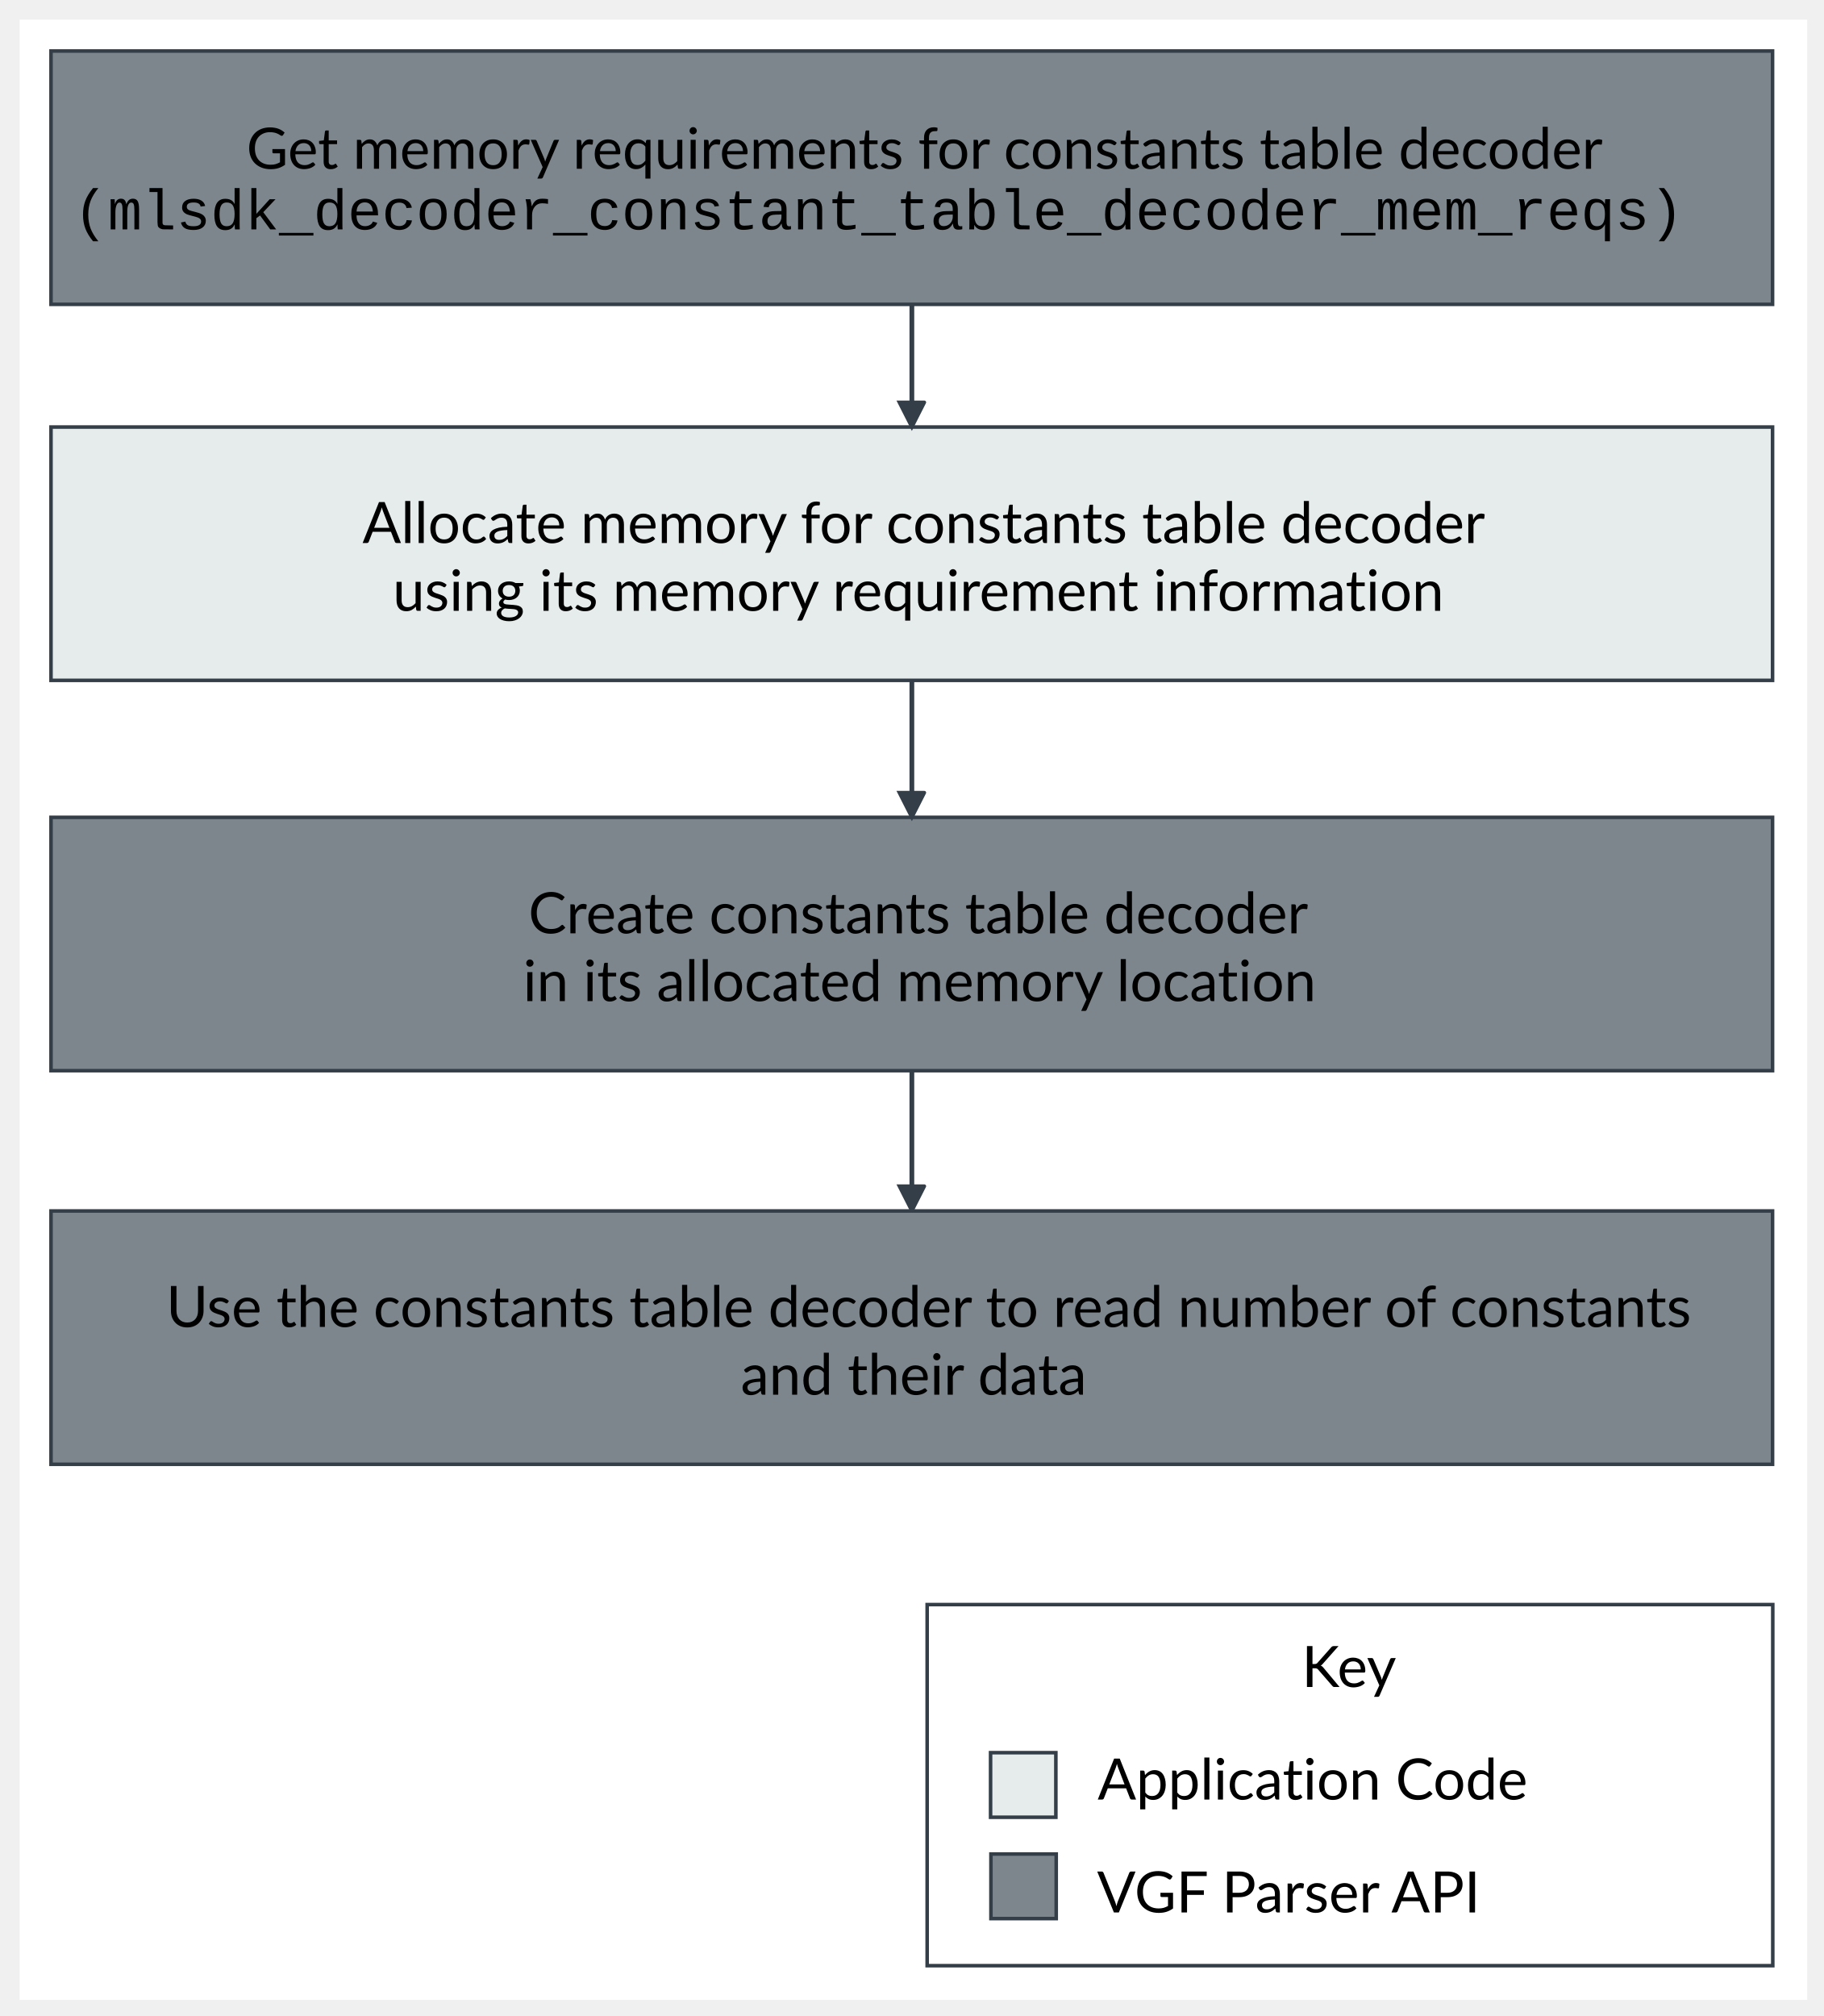
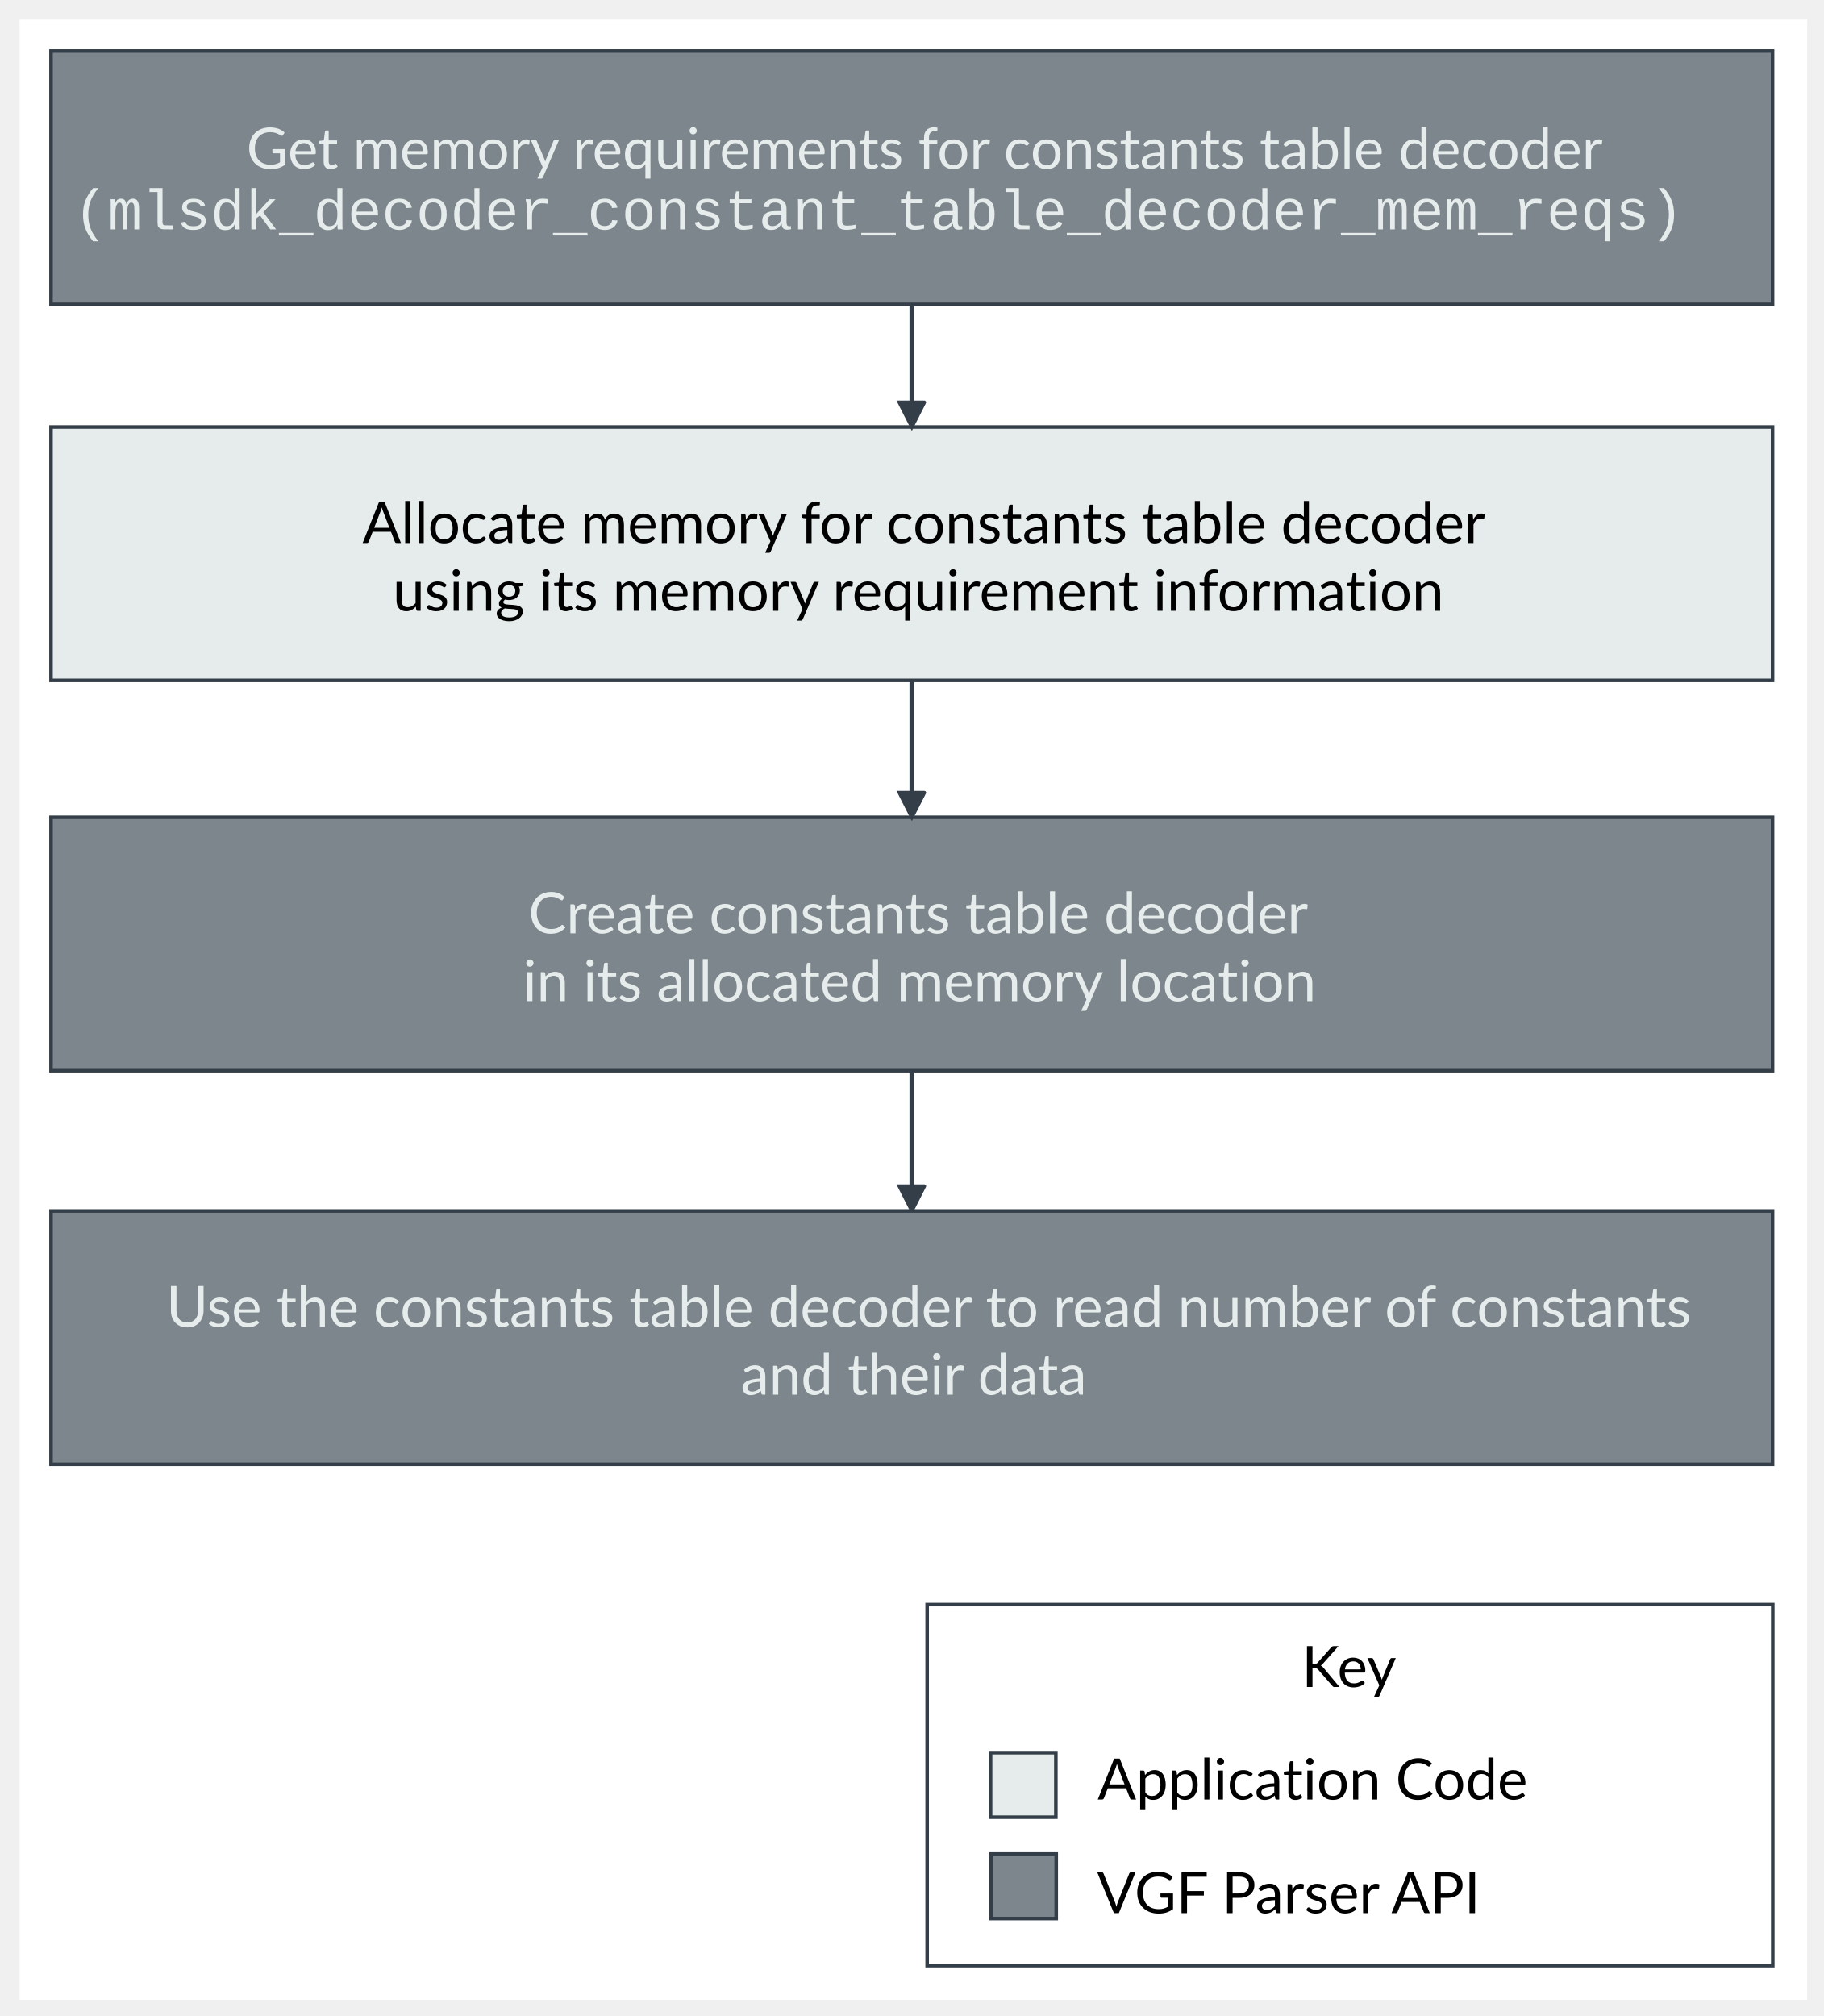
- <svg xmlns="http://www.w3.org/2000/svg" width="511" viewBox="0 0 511 565" height="565">
+ <svg xmlns="http://www.w3.org/2000/svg" width="511" height="565" viewBox="0 0 511 565">
  <defs />
-   <g transform="translate(5.5,5.5)" id="page1">
-     <rect width="501" fill="#ffffff" y="0" x="0" height="555" />
-     <g transform="translate(8.795,8.7952)" id="shape1">
-       <path stroke="#333e48" fill-rule="nonzero" fill="#7d868c" stroke-width="1" d="M.0,.0L482.5,.0L482.5,71.0L.0,71.0L.0,.0z" />
-       <text xml:space="preserve" style="fill:#000000;font-family:Courier New,PingFang SC,Mircrosoft YaHei,Arial;font-size:18.00pt">
-         <tspan y="33.0" x="54.8" style="font-family:Lato,PingFang SC,Mircrosoft YaHei,Arial;font-size:12.00pt">Get memory requirements for constants table decoder</tspan>
-         <tspan y="50.0" x="6.3" style="font-size:12.00pt">(mlsdk_decoder_constant_table_decoder_mem_reqs)</tspan>
+   <g id="page1" transform="translate(5.5,5.5)">
+     <rect width="501" height="555" fill="#ffffff" x="0" y="0" />
+     <g id="shape1" transform="translate(8.795,8.7952)">
+       <path stroke="#333e48" fill-rule="nonzero" stroke-width="1" fill="#7d868c" d="M.0,.0L482.5,.0L482.5,71.0L.0,71.0L.0,.0z" />
+       <text style="fill:#e5eceb;font-family:Lato,PingFang SC,Mircrosoft YaHei,Arial;font-size:18.00pt" xml:space="preserve">
+         <tspan style="font-size:12.00pt" textLength="373.0" x="54.8" y="33.0">Get memory requirements for constants table decoder</tspan>
+         <tspan style="font-family:Courier New,PingFang SC,Mircrosoft YaHei,Arial;font-size:12.00pt" textLength="470.0" x="6.3" y="50.0">(mlsdk_decoder_constant_table_decoder_mem_reqs)</tspan>
      </text>
    </g>
-     <g transform="translate(8.795,114.1807)" id="shape2">
-       <path stroke="#333e48" fill-rule="nonzero" fill="#e5eceb" stroke-width="1" d="M.0,.0L482.5,.0L482.5,71.0L.0,71.0L.0,.0z" />
-       <text xml:space="preserve" style="fill:#000000;font-family:Lato,PingFang SC,Mircrosoft YaHei,Arial;font-size:18.00pt">
-         <tspan y="32.5" x="87.3" style="font-size:12.00pt">Allocate memory for constants table decoder </tspan>
-         <tspan y="51.5" x="95.8" style="font-size:12.00pt">using its memory requirement information</tspan>
+     <g id="shape2" transform="translate(8.795,114.1807)">
+       <path stroke="#333e48" fill-rule="nonzero" stroke-width="1" fill="#e5eceb" d="M.0,.0L482.5,.0L482.5,71.0L.0,71.0L.0,.0z" />
+       <text style="fill:#000000;font-family:Lato,PingFang SC,Mircrosoft YaHei,Arial;font-size:18.00pt" xml:space="preserve">
+         <tspan style="font-size:12.00pt" textLength="311.0" x="87.3" y="32.5">Allocate memory for constants table decoder </tspan>
+         <tspan style="font-size:12.00pt" textLength="291.0" x="95.8" y="51.5">using its memory requirement information</tspan>
      </text>
    </g>
-     <g transform="translate(8.795,223.5667)" id="shape3">
-       <path stroke="#333e48" fill-rule="nonzero" fill="#7d868c" stroke-width="1" d="M.0,.0L482.5,.0L482.5,71.0L.0,71.0L.0,.0z" />
-       <text xml:space="preserve" style="fill:#000000;font-family:Lato,PingFang SC,Mircrosoft YaHei,Arial;font-size:18.00pt">
-         <tspan y="32.5" x="133.8" style="font-size:12.00pt">Create constants table decoder </tspan>
-         <tspan y="51.5" x="132.3" style="font-size:12.00pt">in its allocated memory location</tspan>
+     <g id="shape3" transform="translate(8.795,223.5667)">
+       <path stroke="#333e48" fill-rule="nonzero" stroke-width="1" fill="#7d868c" d="M.0,.0L482.5,.0L482.5,71.0L.0,71.0L.0,.0z" />
+       <text style="fill:#e5eceb;font-family:Lato,PingFang SC,Mircrosoft YaHei,Arial;font-size:18.00pt" xml:space="preserve">
+         <tspan style="font-size:12.00pt" textLength="218.0" x="133.8" y="32.5">Create constants table decoder </tspan>
+         <tspan style="font-size:12.00pt" textLength="218.0" x="132.3" y="51.5">in its allocated memory location</tspan>
      </text>
    </g>
-     <g transform="translate(250.067,79.7637)" id="shape4">
-       <path stroke="#333e48" fill="none" stroke-width="1.333" d="M.0,.0L.0,27.5" />
-       <path stroke="#333e48" fill="#333e48" stroke-linecap="round" stroke-width="1" d="M3.5,27.5L.0,34.4L-3.5,27.5L3.5,27.5" />
+     <g id="shape4" transform="translate(250.067,79.7637)">
+       <path stroke="#333e48" stroke-width="1.333" fill="none" d="M.0,.0L.0,27.5" />
+       <path stroke-linecap="round" stroke="#333e48" stroke-width="1" fill="#333e48" d="M3.5,27.5L.0,34.4L-3.5,27.5L3.5,27.5" />
    </g>
-     <g transform="translate(250.067,185.149)" id="shape5">
-       <path stroke="#333e48" fill="none" stroke-width="1.333" d="M.0,.0L.0,31.5" />
-       <path stroke="#333e48" fill="#333e48" stroke-linecap="round" stroke-width="1" d="M3.5,31.5L.0,38.4L-3.5,31.5L3.5,31.5" />
+     <g id="shape5" transform="translate(250.067,185.149)">
+       <path stroke="#333e48" stroke-width="1.333" fill="none" d="M.0,.0L.0,31.5" />
+       <path stroke-linecap="round" stroke="#333e48" stroke-width="1" fill="#333e48" d="M3.5,31.5L.0,38.4L-3.5,31.5L3.5,31.5" />
    </g>
-     <g transform="translate(250.067,294.535)" id="shape6">
-       <path stroke="#333e48" fill="none" stroke-width="1.333" d="M.0,.0L.0,32.4" />
-       <path stroke="#333e48" fill="#333e48" stroke-linecap="round" stroke-width="1" d="M3.5,32.4L.0,39.3L-3.5,32.4L3.5,32.4" />
+     <g id="shape6" transform="translate(250.067,294.535)">
+       <path stroke="#333e48" stroke-width="1.333" fill="none" d="M.0,.0L.0,32.4" />
+       <path stroke-linecap="round" stroke="#333e48" stroke-width="1" fill="#333e48" d="M3.5,32.4L.0,39.3L-3.5,32.4L3.5,32.4" />
    </g>
-     <g transform="translate(8.796,333.8817)" id="shape7">
-       <path stroke="#333e48" fill-rule="nonzero" fill="#7d868c" stroke-width="1" d="M.0,.0L482.5,.0L482.5,71.0L.0,71.0L.0,.0z" />
-       <text xml:space="preserve" style="fill:#000000;font-family:Lato,PingFang SC,Mircrosoft YaHei,Arial;font-size:18.00pt">
-         <tspan y="32.5" x="32.3" style="font-size:12.00pt">Use the constants table decoder to read number of constants </tspan>
-         <tspan y="51.5" x="193.3" style="font-size:12.00pt">and their data</tspan>
+     <g id="shape7" transform="translate(8.796,333.8817)">
+       <path stroke="#333e48" fill-rule="nonzero" stroke-width="1" fill="#7d868c" d="M.0,.0L482.5,.0L482.5,71.0L.0,71.0L.0,.0z" />
+       <text style="fill:#e5eceb;font-family:Lato,PingFang SC,Mircrosoft YaHei,Arial;font-size:18.00pt" xml:space="preserve">
+         <tspan style="font-size:12.00pt" textLength="421.0" x="32.3" y="32.5">Use the constants table decoder to read number of constants </tspan>
+         <tspan style="font-size:12.00pt" textLength="96.0" x="193.3" y="51.5">and their data</tspan>
      </text>
    </g>
-     <g transform="translate(254.355,444.197)" id="group8">
-       <g transform="translate(97.8767,0)" id="shape9">
-         <text xml:space="preserve" style="fill:#000000;font-family:Lato,PingFang SC,Mircrosoft YaHei,Arial;font-size:18.00pt">
-           <tspan y="23.1" x="7.1" style="font-size:12.00pt">Key</tspan>
+     <g id="group8" transform="translate(254.355,444.197)">
+       <g id="shape9" transform="translate(97.8767,0)">
+         <text style="fill:#000000;font-family:Lato,PingFang SC,Mircrosoft YaHei,Arial;font-size:18.00pt" xml:space="preserve">
+           <tspan style="font-size:12.00pt" textLength="27.0" x="7.1" y="23.1">Key</tspan>
        </text>
      </g>
-       <path stroke="#333e48" fill="none" id="shape10" stroke-width="1" d="M.0,.0L237.0,.0L237.0,101.2L.0,101.2L.0,.0z" />
-       <g transform="translate(17.872,62.9811)" id="group11">
-         <path stroke="#333e48" fill-rule="nonzero" fill="#7d868c" transform="translate(0,6.92585)" id="shape12" stroke-width="1" d="M.0,.0L18.3,.0L18.3,18.1L.0,18.1L.0,.0z" />
-         <g transform="translate(0,-0.0001)" id="group13">
-           <g transform="translate(25.5475,0.0001)" id="shape14">
-             <text xml:space="preserve" style="fill:#000000;font-family:Lato,PingFang SC,Mircrosoft YaHei,Arial;font-size:18.00pt">
-               <tspan y="23.3" x="4.2" style="font-size:12.00pt">VGF Parser API</tspan>
+       <path stroke="#333e48" stroke-width="1" fill="none" id="shape10" d="M.0,.0L237.0,.0L237.0,101.2L.0,101.2L.0,.0z" />
+       <g id="group11" transform="translate(17.872,62.9811)">
+         <path stroke="#333e48" fill-rule="nonzero" stroke-width="1" fill="#7d868c" id="shape12" transform="translate(0,6.92585)" d="M.0,.0L18.3,.0L18.3,18.1L.0,18.1L.0,.0z" />
+         <g id="group13" transform="translate(0,-0.0001)">
+           <g id="shape14" transform="translate(25.5475,0.0001)">
+             <text style="fill:#000000;font-family:Lato,PingFang SC,Mircrosoft YaHei,Arial;font-size:18.00pt" xml:space="preserve">
+               <tspan style="font-size:12.00pt" textLength="109.0" x="4.2" y="23.5">VGF Parser API</tspan>
            </text>
          </g>
        </g>
      </g>
-       <g transform="translate(17.324,33.2372)" id="group15">
-         <g transform="translate(0.001,0)" id="group16">
-           <g transform="translate(0.001,0)" id="group17">
-             <g transform="translate(26.2506,0)" id="shape18">
-               <text xml:space="preserve" style="fill:#000000;font-family:Lato,PingFang SC,Mircrosoft YaHei,Arial;font-size:18.00pt">
-                 <tspan y="21.4" x="4.2" style="font-size:12.00pt">Application Code</tspan>
+       <g id="group15" transform="translate(17.324,33.2372)">
+         <g id="group16" transform="translate(0.001,0)">
+           <g id="group17" transform="translate(0.001,0)">
+             <g id="shape18" transform="translate(26.2506,0)">
+               <text style="fill:#000000;font-family:Lato,PingFang SC,Mircrosoft YaHei,Arial;font-size:18.00pt" xml:space="preserve">
+                 <tspan style="font-size:12.00pt" textLength="120.0" x="4.2" y="21.4">Application Code</tspan>
              </text>
            </g>
          </g>
        </g>
-         <path stroke="#333e48" fill-rule="nonzero" fill="#e5eceb" transform="translate(0.44742,8.26695)" id="shape19" stroke-width="1" d="M.0,.0L18.3,.0L18.3,18.1L.0,18.1L.0,.0z" />
+         <path stroke="#333e48" fill-rule="nonzero" stroke-width="1" fill="#e5eceb" id="shape19" transform="translate(0.44742,8.26695)" d="M.0,.0L18.3,.0L18.3,18.1L.0,18.1L.0,.0z" />
      </g>
    </g>
  </g>
</svg>
